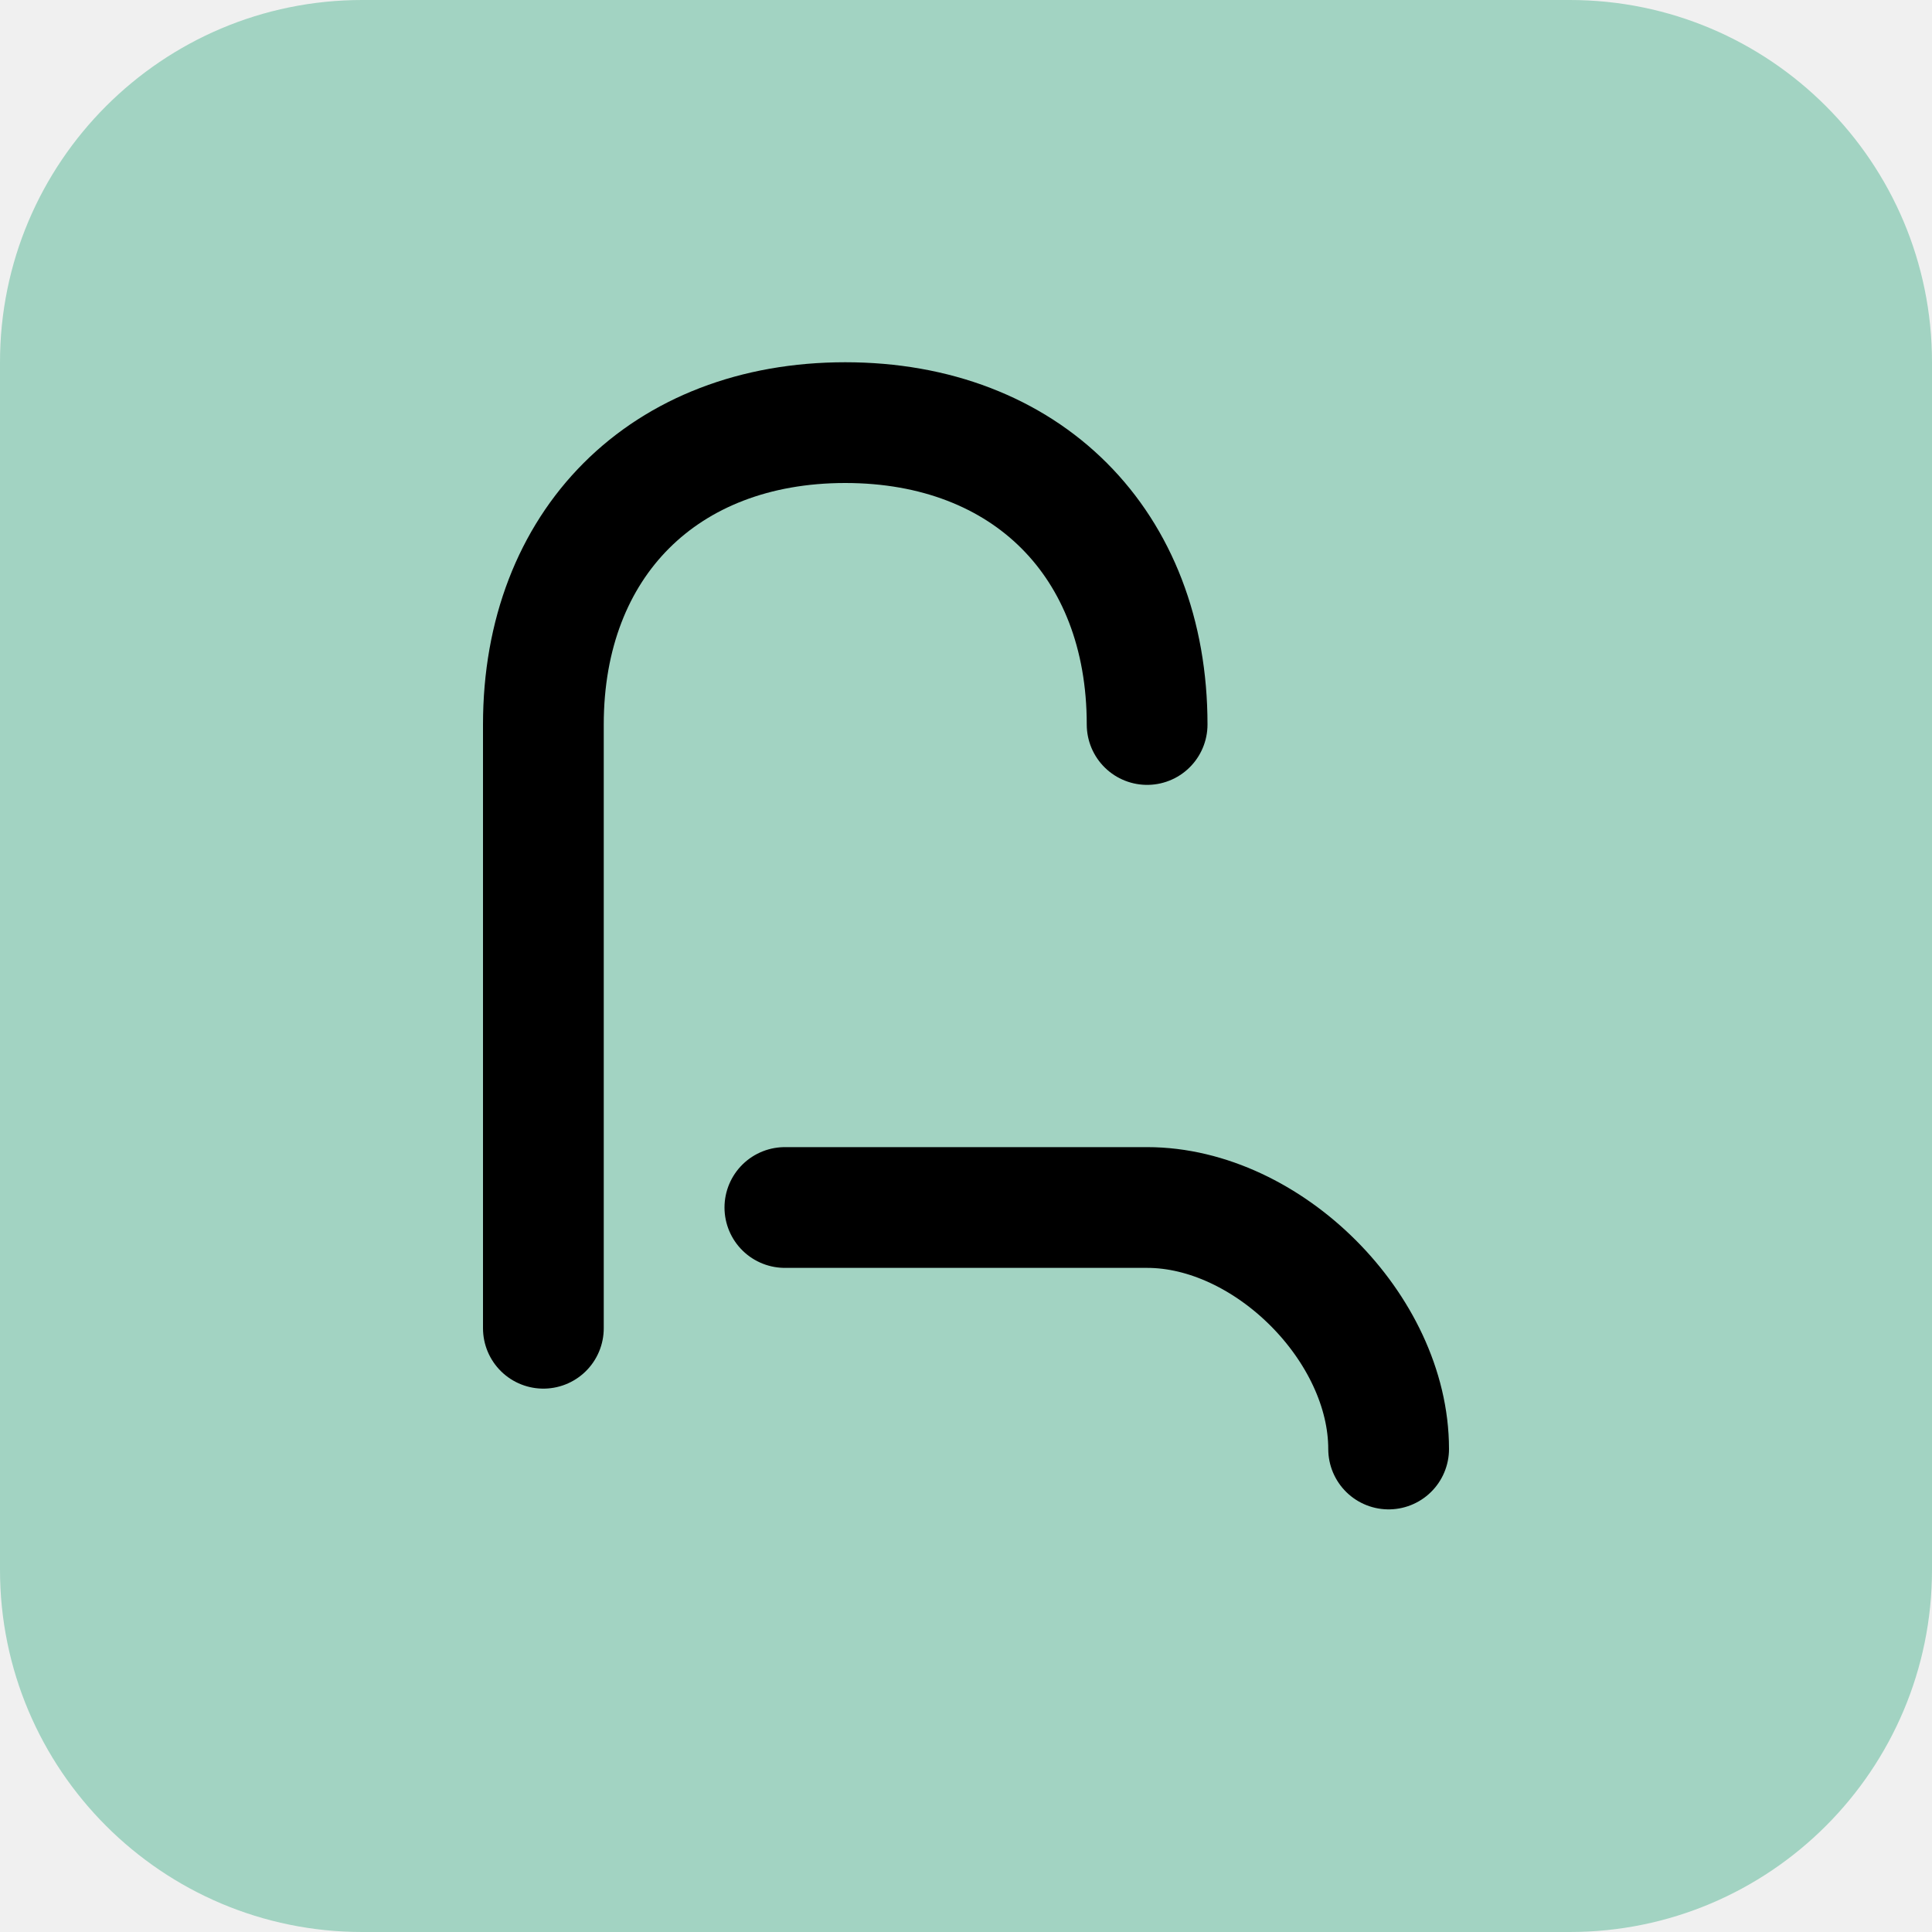
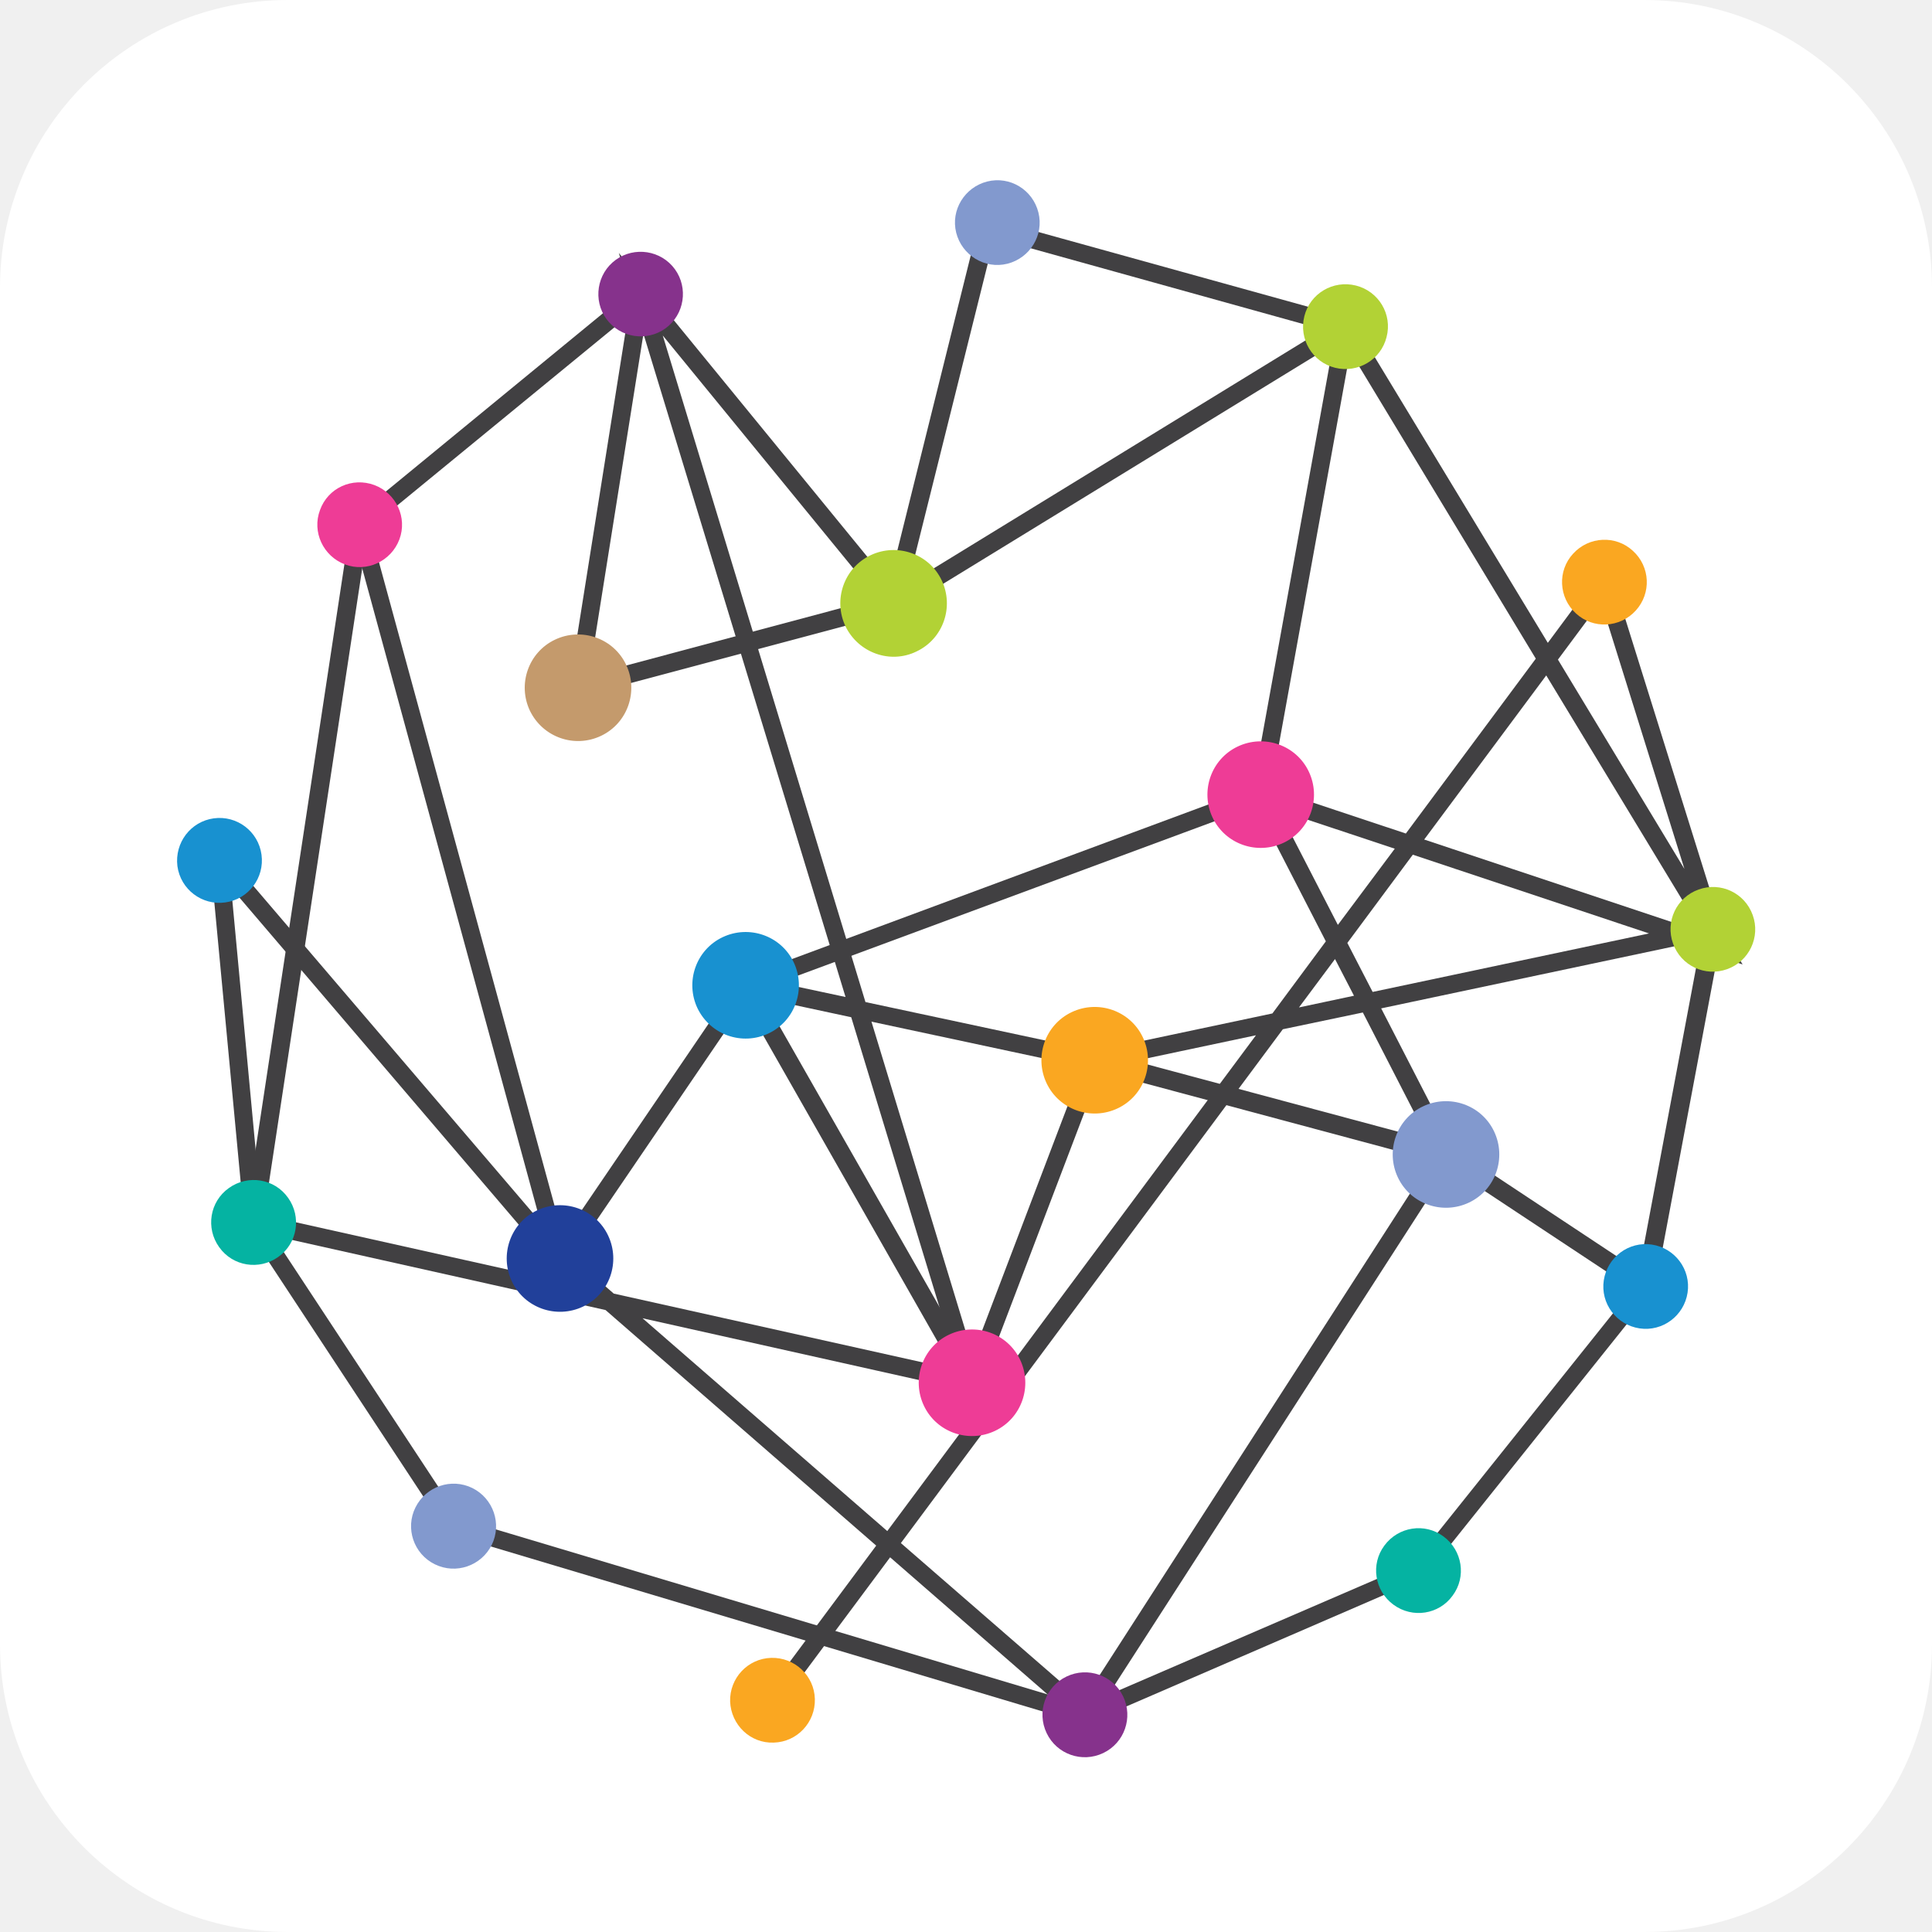
- <svg xmlns="http://www.w3.org/2000/svg" viewBox="0 0 64 64">
-   <rect width="64" height="64" rx="12" fill="#A2D3C2" />
-   <path d="M18 44V24c0-6 4-10 10-10s10 4 10 10" fill="none" stroke="#000" stroke-width="4" stroke-linecap="round" />
-   <path d="M26 40h12c4 0 8 4 8 8" fill="none" stroke="#000" stroke-width="4" stroke-linecap="round" />
+ <svg xmlns="http://www.w3.org/2000/svg" width="611" height="611" viewBox="0 0 611 611" fill="none">
+   <rect width="611" height="611" rx="91" fill="white" />
+   <path d="M538.797 293.25L517.545 406.272L523.442 407.381L544.694 294.359L538.797 293.25Z" fill="#414042" />
+   <path d="M206.603 86.003L186.303 213.603L280.203 188.503L310.103 68.303L428.803 101.203L401.203 253.403L240.003 313.103L306.903 430.503L344.503 331.703L461.903 363.203L344.303 545.603L141.603 485.003L141.003 484.103L77.403 387.503L65.703 263.303L170.903 386.403L110.503 164.903L206.603 86.003ZM285.003 193.203L179.303 221.403L198.603 100.003L116.903 167.003L183.103 409.603L73.103 280.803L82.903 385.603L145.203 480.203L341.803 539.003L452.703 366.903L347.903 338.803L307.803 444.103L231.603 310.303L396.203 249.203L422.303 105.303L314.403 75.303L285.003 193.203Z" fill="#414042" />
+   <path d="M195.702 80.003L283.302 187.103L426.502 99.303L489.502 203.303L508.402 177.803L545.102 295.203L551.102 305.003L532.202 298.703L436.802 318.903L459.502 363.003L524.602 406.103L450.402 498.903L342.502 545.603L281.502 492.503L246.602 539.403L242.002 536.003L277.102 488.803L191.502 414.303L77.002 388.703L110.902 165.403L116.602 166.303L83.502 384.303L182.502 406.403L173.302 398.403L234.602 308.303L267.402 315.303L195.702 80.003ZM282.002 194.603L209.602 106.103L273.702 316.903L346.202 332.403L402.402 320.503L419.302 297.703L392.902 246.403L444.602 263.603L485.702 208.303L424.602 107.203L282.002 194.603ZM269.202 321.703L237.102 314.803L180.802 397.503L194.102 409.103L303.202 433.403L269.202 321.703ZM532.702 274.803L506.302 190.303L492.702 208.603L532.702 274.803ZM536.502 292.003L489.002 213.603L450.402 265.503L532.602 292.903L536.502 292.003ZM441.102 268.403L404.402 256.203L423.102 292.503L441.102 268.403ZM397.202 327.403L346.202 338.203L275.602 323.103L311.502 441.103L203.202 416.903L280.602 484.203L397.202 327.403ZM521.502 295.203L446.802 270.303L426.102 298.203L434.102 313.703L521.502 295.203ZM428.202 314.903L422.202 303.303L410.802 318.603L428.202 314.903ZM431.002 320.203L405.702 325.503L284.902 488.003L343.602 539.003L446.902 494.403L516.302 407.603L455.102 367.103L431.002 320.203Z" fill="#414042" />
+   <path d="M230.903 538.103C230.703 530.703 236.503 524.503 243.903 524.303C251.303 524.103 257.503 529.903 257.703 537.303C257.903 544.703 252.103 550.903 244.703 551.103C237.303 551.403 231.203 545.503 230.903 538.103Z" fill="#FAA721" />
+   <path d="M131.402 476.703C134.702 470.103 142.702 467.303 149.402 470.603C156.002 473.903 158.802 481.903 155.502 488.603C152.202 495.203 144.202 498.003 137.502 494.703C130.802 491.403 128.102 483.303 131.402 476.703Z" fill="#8299CE" />
+   <path d="M72.403 375.703C78.403 371.403 86.803 372.703 91.103 378.803C95.403 384.803 94.103 393.203 88.003 397.503C82.003 401.803 73.603 400.503 69.303 394.403C65.003 388.403 66.303 380.003 72.403 375.703Z" fill="#05B3A2" />
+   <path d="M67.603 258.803C74.903 257.803 81.703 262.903 82.703 270.303C83.703 277.603 78.603 284.403 71.203 285.403C63.903 286.403 57.103 281.303 56.103 273.903C55.203 266.503 60.303 259.803 67.603 258.803Z" fill="#1891D0" />
+   <path d="M118.402 153.403C125.302 156.003 128.902 163.703 126.302 170.603C123.702 177.503 116.002 181.103 109.102 178.503C102.202 175.903 98.602 168.203 101.202 161.303C103.702 154.303 111.402 150.803 118.402 153.403Z" fill="#EE3C96" />
+   <path d="M212.604 84.103C217.504 89.603 217.004 98.103 211.504 103.003C206.004 107.903 197.504 107.403 192.604 101.903C187.704 96.403 188.204 87.903 193.704 83.003C199.204 78.103 207.704 78.603 212.604 84.103Z" fill="#86328C" />
+   <path d="M328.403 67.203C330.203 74.403 325.703 81.603 318.603 83.403C311.403 85.203 304.203 80.703 302.403 73.603C300.603 66.403 305.103 59.203 312.203 57.403C319.403 55.603 326.603 60.003 328.403 67.203Z" fill="#8299CE" />
+   <path d="M438.503 106.603C436.703 113.803 429.403 118.103 422.203 116.303C415.003 114.503 410.703 107.203 412.503 100.003C414.303 92.803 421.603 88.503 428.803 90.303C436.003 92.103 440.403 99.403 438.503 106.603Z" fill="#B2D235" />
+   <path d="M517.303 193.103C512.303 198.603 503.803 199.003 498.403 194.003C492.903 189.003 492.503 180.503 497.503 175.103C502.503 169.603 511.003 169.203 516.403 174.203C521.903 179.203 522.303 187.603 517.303 193.103Z" fill="#FAA721" />
+   <path d="M546.202 306.503C539.202 309.003 531.602 305.403 529.102 298.403C526.602 291.403 530.202 283.803 537.202 281.303C544.202 278.803 551.802 282.403 554.302 289.403C556.802 296.303 553.202 304.003 546.202 306.503Z" fill="#B2D235" />
+   <path d="M518.502 420.103C511.202 419.003 506.102 412.203 507.202 404.903C508.302 397.603 515.102 392.503 522.402 393.603C529.702 394.703 534.802 401.503 533.702 408.803C532.602 416.103 525.802 421.203 518.502 420.103Z" fill="#1891D0" />
+   <path d="M440.703 507.503C434.703 503.103 433.403 494.703 437.803 488.803C442.203 482.803 450.603 481.503 456.503 485.903C462.503 490.303 463.803 498.703 459.403 504.603C455.103 510.603 446.703 511.903 440.703 507.503Z" fill="#05B3A2" />
+   <path d="M331.003 548.103C327.803 541.403 330.603 533.403 337.303 530.203C344.003 527.003 352.003 529.803 355.203 536.503C358.403 543.203 355.603 551.203 348.903 554.403C342.203 557.603 334.203 554.803 331.003 548.103Z" fill="#86328C" />
+   <path d="M292.204 444.603C288.204 436.203 291.704 426.103 300.104 422.103C308.504 418.103 318.604 421.603 322.604 430.003C326.604 438.403 323.104 448.503 314.704 452.503C306.304 456.503 296.204 453.003 292.204 444.603Z" fill="#EE3C96" />
+   <path d="M442.102 372.403C438.102 364.003 441.602 353.903 450.002 349.903C458.402 345.903 468.502 349.403 472.502 357.803C476.502 366.203 473.002 376.303 464.602 380.303C456.202 384.303 446.102 380.803 442.102 372.403Z" fill="#8299CE" />
+   <path d="M383.503 258.603C379.503 250.203 383.003 240.103 391.403 236.103C399.803 232.103 409.903 235.603 413.903 244.003C417.903 252.403 414.403 262.503 406.003 266.503C397.603 270.503 387.503 267.003 383.503 258.603Z" fill="#EE3C96" />
+   <path d="M331.003 342.603C327.003 334.203 330.503 324.103 338.903 320.103C347.303 316.103 357.403 319.603 361.403 328.003C365.403 336.403 361.903 346.503 353.503 350.503C345.103 354.503 335.003 351.003 331.003 342.603Z" fill="#FAA721" />
+   <path d="M267.403 198.103C263.403 189.703 266.903 179.603 275.303 175.603C283.703 171.603 293.803 175.103 297.803 183.503C301.803 191.903 298.303 202.003 289.903 206.003C281.603 210.103 271.503 206.503 267.403 198.103Z" fill="#B2D235" />
+   <path d="M167.602 224.803C163.602 216.403 167.102 206.303 175.502 202.303C183.902 198.303 194.002 201.803 198.002 210.203C202.002 218.603 198.502 228.703 190.102 232.703C181.702 236.703 171.702 233.203 167.602 224.803Z" fill="#C49A6C" />
+   <path d="M220.602 318.903C216.602 310.503 220.102 300.403 228.502 296.403C236.902 292.403 247.002 295.903 251.002 304.303C255.002 312.703 251.502 322.803 243.102 326.803C234.702 330.803 224.702 327.303 220.602 318.903Z" fill="#1891D0" />
+   <path d="M161.903 405.303C157.903 396.903 161.403 386.803 169.803 382.803C178.203 378.803 188.303 382.303 192.303 390.703C196.303 399.103 192.803 409.203 184.403 413.203C176.003 417.203 165.903 413.703 161.903 405.303Z" fill="#21409A" />
</svg>
